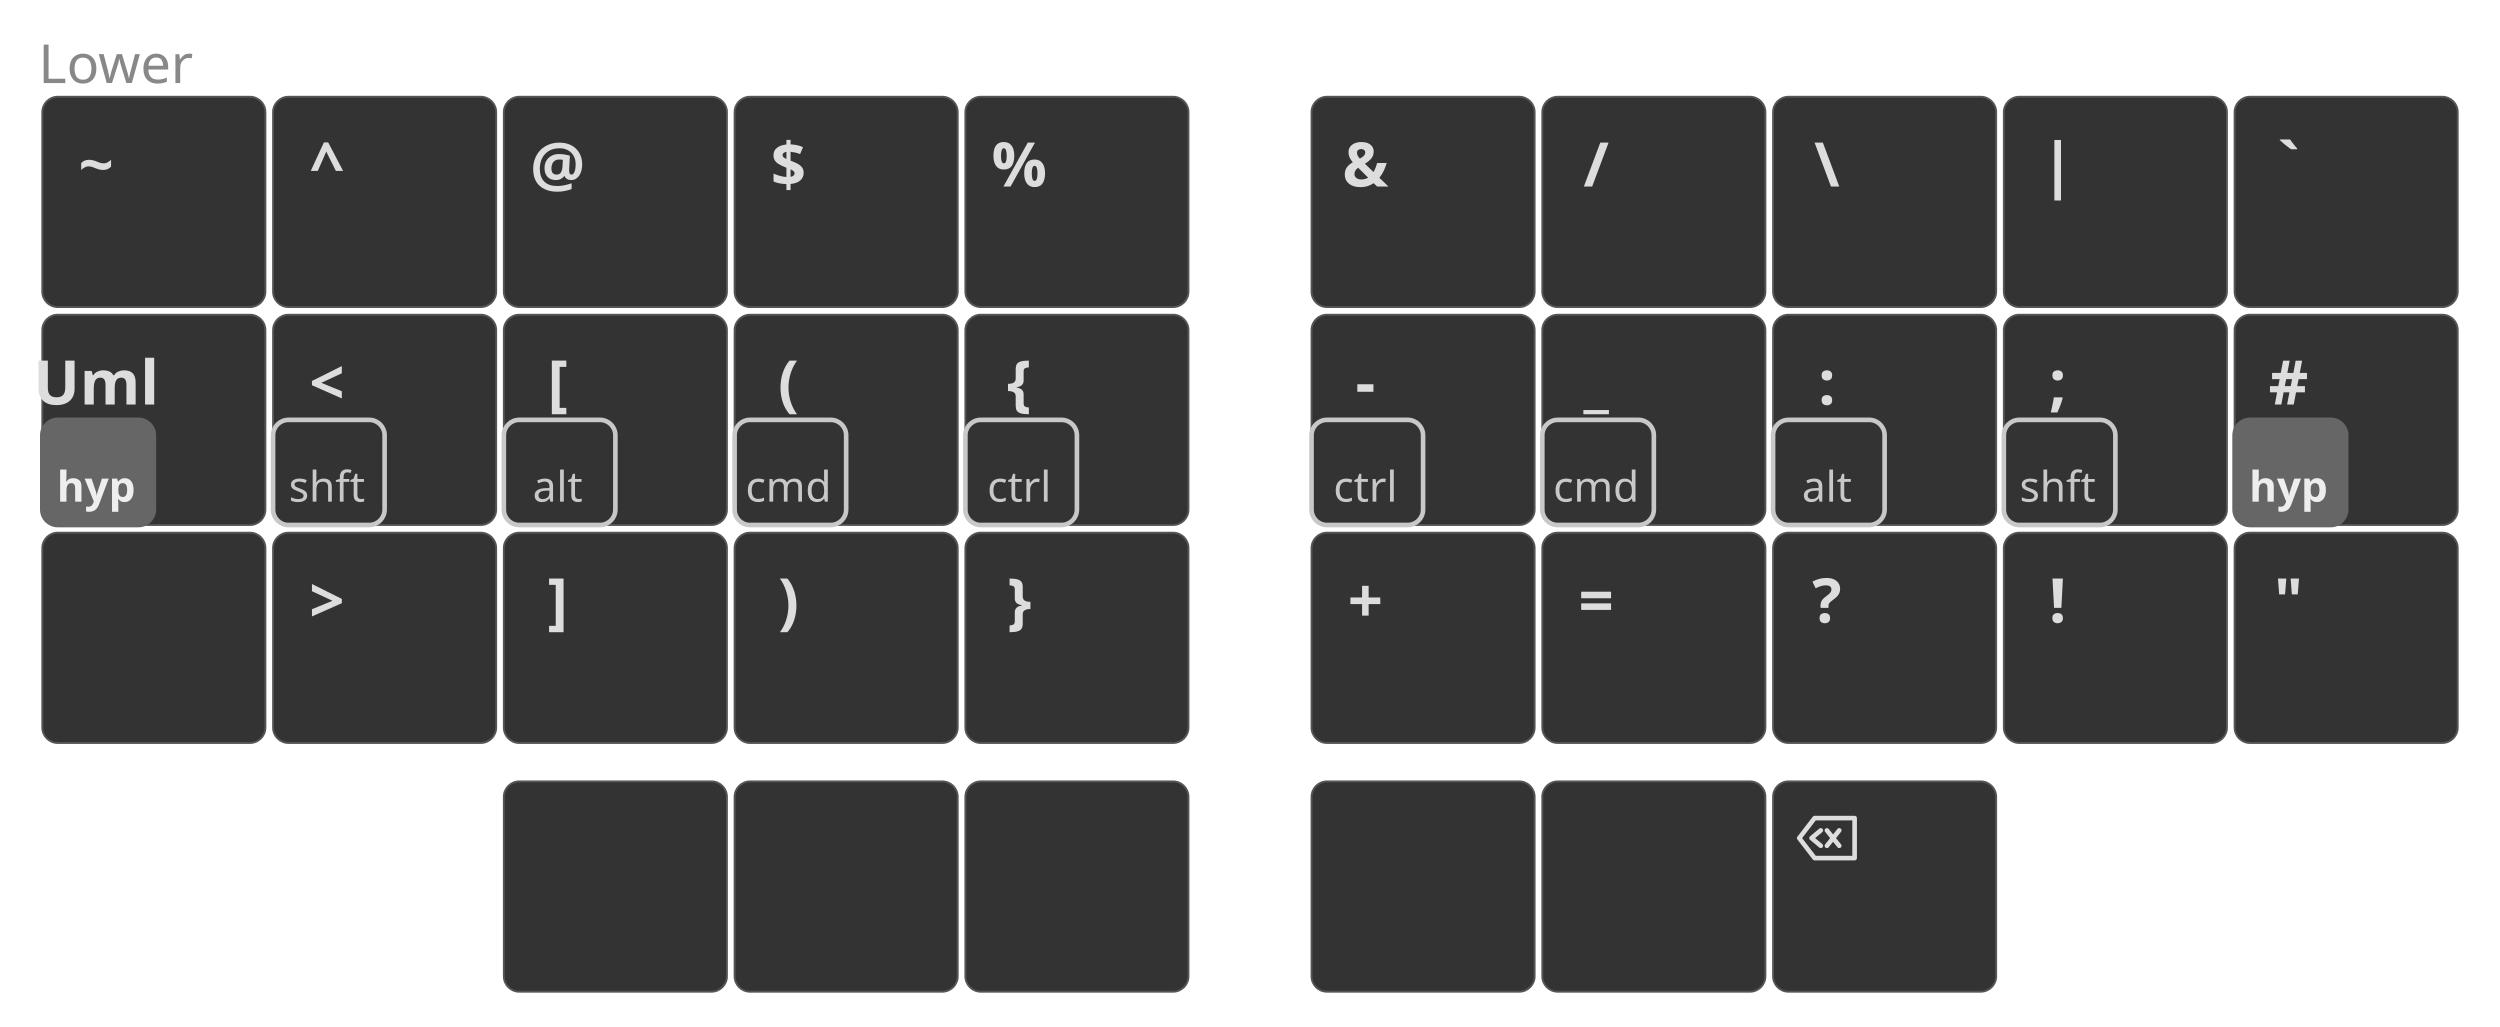
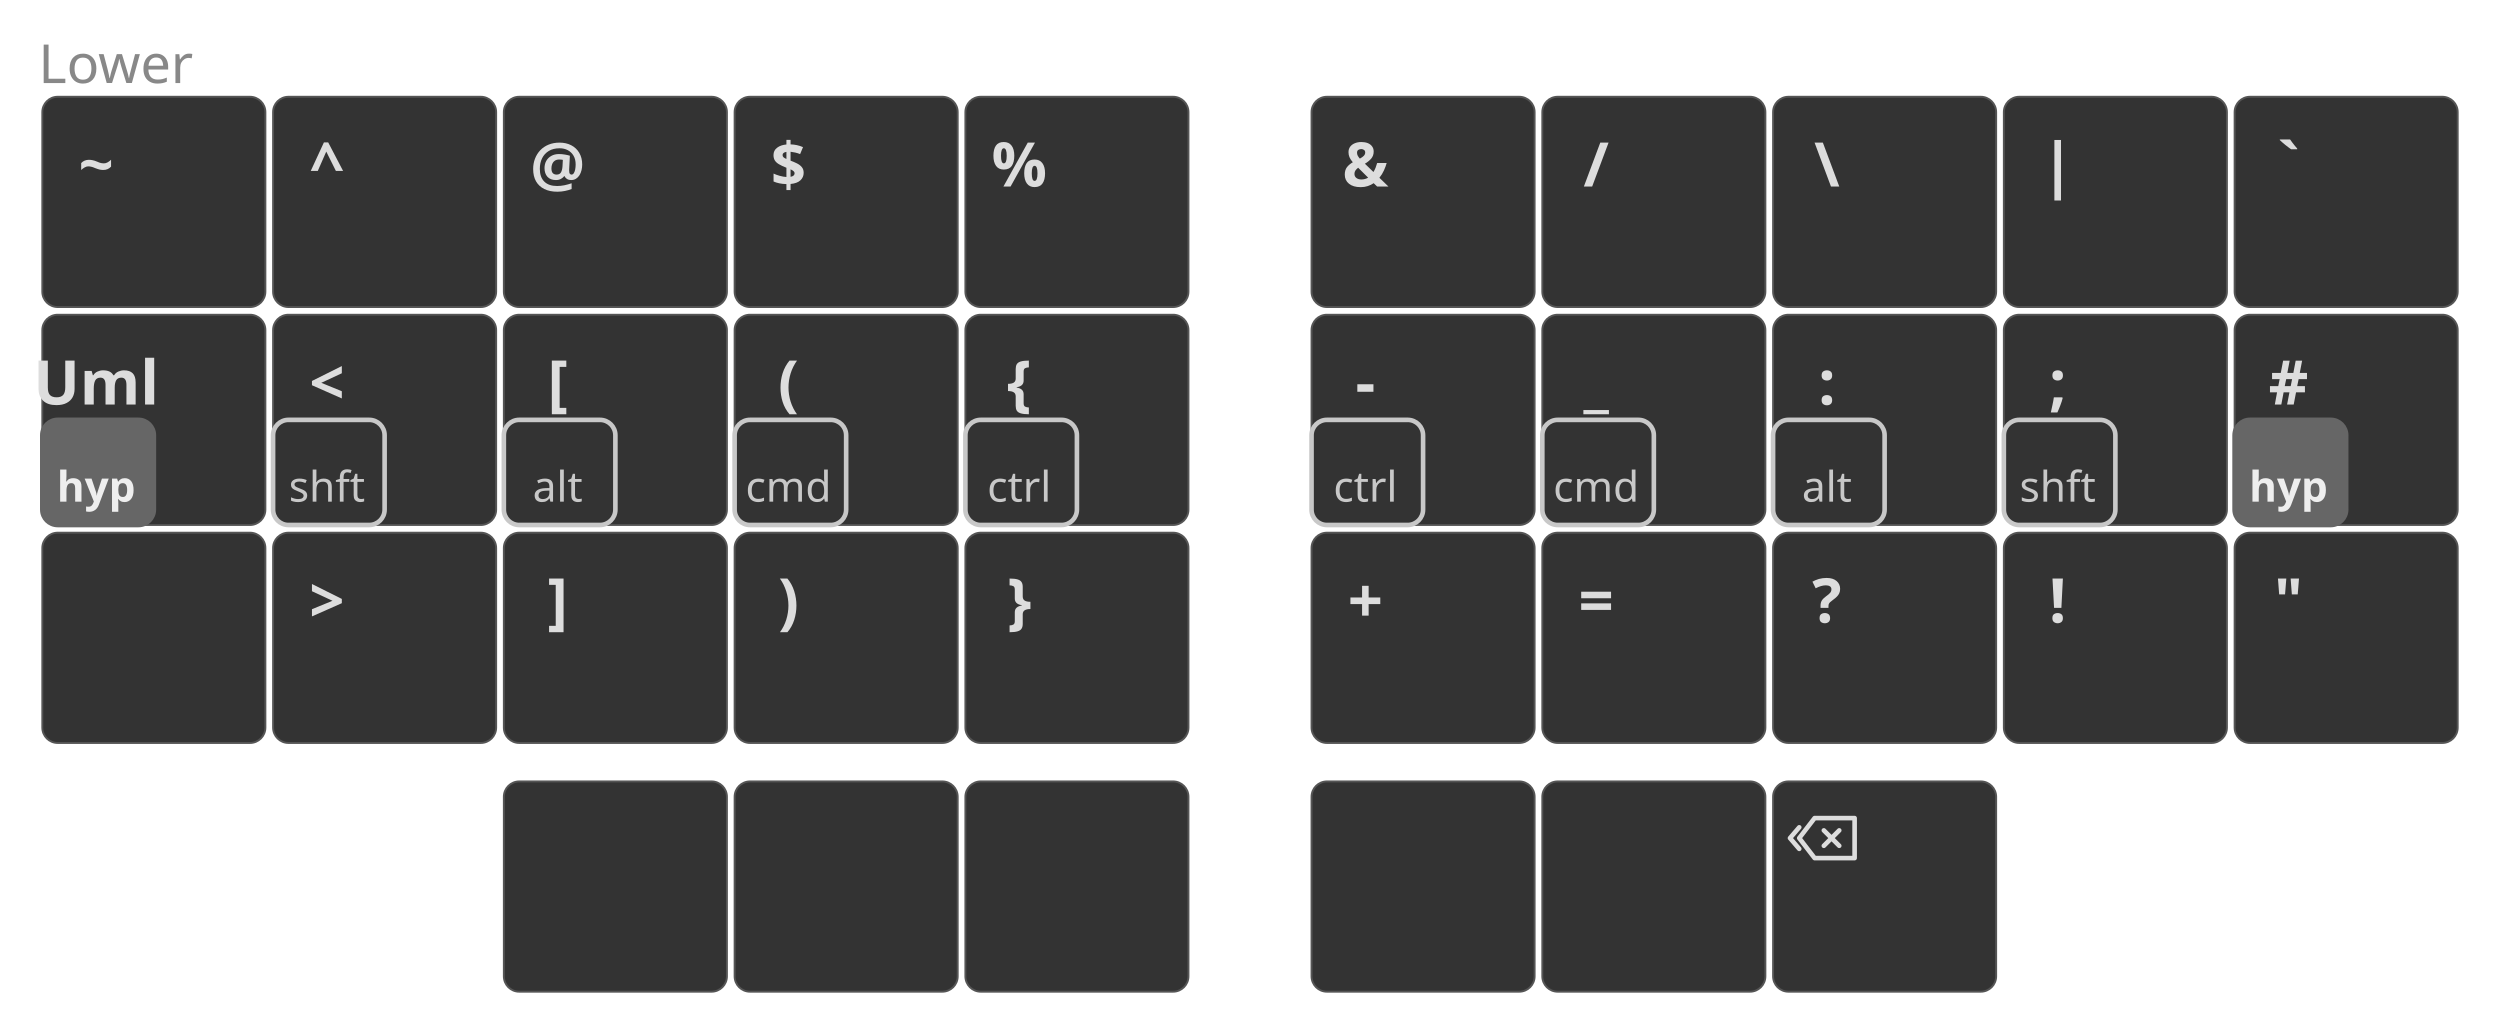
<svg xmlns="http://www.w3.org/2000/svg" class="keymap" width="650" height="267" viewBox="-10 -24 650.0 266.68">
  <style>svg.keymap { background: #1e1e2e; font-family: sans-serif; }
    rect.keycap { fill: #333333; stroke: #555555; stroke-width: 0.5px; }
    text { fill: #c8c8c8; text-anchor: middle; dominant-baseline: central; }
    text.base { font-size: 16px; font-weight: 600; fill: #dddddd; }
    text.hold { font-size: 11px; }
    text.sym { font-size: 13px; fill: #9999ff; }
    text.num { font-size: 13px; fill: #ee9944; }
    text.sticky { font-size: 12px; font-weight: 600; }
    use.glyph { fill: none; stroke: #c8c8c8; stroke-width: 2.5px;
                stroke-linecap: round; stroke-linejoin: round; }
    use.glyph.base { stroke: #dddddd; stroke-width: 3px; }
    use.glyph.sym { stroke: #9999ff; }
    use.glyph.num { stroke: #ee9944; }
    rect.hold-box { stroke-width: 1.2px; }
    rect.hold-box.tap-preferred.mod { fill: none; stroke: #c8c8c8; }
    rect.hold-box.tap-preferred.sym { fill: none; stroke: #9999ff; }
    rect.hold-box.tap-preferred.nav { fill: none; stroke: #ee9944; }
    rect.hold-box.hold-preferred.mod { fill: #666666; stroke: #666666; }
    rect.hold-box.hold-preferred.sym { fill: #6666bb; stroke: #6666bb; }
    rect.hold-box.hold-preferred.nav { fill: #aa7755; stroke: #aa7755; }
    rect.hold-box.sticky.mod { fill: #666666; stroke: #666666; }
    rect.hold-box.sticky.sym { fill: #6666bb; stroke: #6666bb; }
    rect.hold-box.sticky.nav { fill: #aa7755; stroke: #aa7755; }
    text.hold.hold-preferred.mod, text.sticky.mod { fill: #eeeeee; font-weight: 700; }
    text.hold.hold-preferred.sym, text.sticky.sym,
    text.hold.hold-preferred.nav, text.sticky.nav { fill: #1a1a1a; font-weight: 700; }
    text.hold.tap-preferred { fill: #c8c8c8; }
    text.title { font-size: 14px; fill: #888888; text-anchor: start; }</style>
  <defs>
    <path id="glyph_backspace" class="symbol" transform="scale(0.4) translate(-24,-30)" d="M22,19l10,10 M22,29l10-10 M6,24l10,13h26v-26h-26z" />
-     <path id="glyph_delete-word" class="symbol" transform="scale(0.4) translate(-24,-30)" d="M6,24l10,13h26v-26h-26z M20,19l-6,5l6,5 M32,19l-8,10 M32,29l-8-10" />
+     <path id="glyph_delete-word" class="symbol" transform="scale(0.4) translate(-24,-30)" d="M22,19l10,10 M22,29l10-10 M6,24l10,13h26v-26h-26z M6,17l-6,7,6,7" />
    <path id="glyph_return" class="symbol" transform="scale(0.4) translate(-24,-30)" d="M42,13V27H6 m8-8l-8,8l8,8" />
    <path id="glyph_space" class="symbol" transform="scale(0.4) translate(-24,-30)" d="M42,24V32H6V24" />
    <path id="glyph_escape" class="symbol" transform="scale(0.4) translate(-24,-30)" d="M24,24l-18-18 m0,10v-10h10 M24,6A18,18,0,1,1,6,24" />
    <path id="glyph_up" class="symbol" transform="scale(0.4) translate(-24,-30)" d="M24,42v-36 m-8,6l8-8l8,8" />
    <path id="glyph_down" class="symbol" transform="scale(0.4) translate(-24,-30)" d="M24,6v36 m-8,-6l8,8l8-8" />
    <path id="glyph_left" class="symbol" transform="scale(0.4) translate(-24,-30)" d="M42,24h-36 m6-8l-8,8l8,8" />
    <path id="glyph_right" class="symbol" transform="scale(0.4) translate(-24,-30)" d="M6,24h36 m-6-8l8,8l-8,8" />
    <path id="glyph_tab" class="symbol" transform="scale(0.4) translate(-24,-30)" d="M6,24h27 m-6-8l8,8l-8,8 M42,12V36" />
    <path id="glyph_btab" class="symbol" transform="scale(0.4) translate(-24,-30)" d="M42,24h-27 m6-8l-8,8l8,8 M6,12V36" />
    <path id="glyph_home" class="symbol" transform="scale(0.4) translate(-24,-30)" d="M42,42l-28-28 m0,10v-10h10 m8-8h-26v26" />
    <path id="glyph_end" class="symbol" transform="scale(0.4) translate(-24,-30)" d="M6,6l28,28 m0-10v10h-10 m-8,8h26v-26" />
    <path id="glyph_word-right" class="symbol" transform="scale(0.4) translate(-24,-30)" d="M8,13l10,11-10,11 M24,13l10,11-10,11" />
    <path id="glyph_word-left" class="symbol" transform="scale(0.4) translate(-24,-30)" d="M40,13l-10,11,10,11 M24,13l-10,11,10,11" />
    <path id="glyph_hist-fwd" class="symbol" transform="scale(0.4) translate(-24,-30)" d="M10,32A16,14,0,1,0,36,18 m-2,-8l2,8l-8,2" />
    <path id="glyph_hist-back" class="symbol" transform="scale(0.4) translate(-24,-30)" d="M38,32A16,14,0,1,1,12,18 m2,-8l-2,8l8,2" />
  </defs>
  <text class="title" x="0" y="-8">Lower</text>
  <g transform="translate(0.00,0.00)">
    <rect class="keycap" x="1.0" y="1.0" width="58.0" height="54.67" rx="4.0" ry="4.0" />
    <text class="base" x="15.0" y="18.134">~</text>
  </g>
  <g transform="translate(60.00,0.00)">
    <rect class="keycap" x="1.0" y="1.0" width="58.0" height="54.67" rx="4.0" ry="4.0" />
    <text class="base" x="15.0" y="18.134">^</text>
  </g>
  <g transform="translate(120.00,0.00)">
    <rect class="keycap" x="1.0" y="1.0" width="58.0" height="54.67" rx="4.0" ry="4.0" />
    <text class="base" x="15.0" y="18.134">@</text>
  </g>
  <g transform="translate(180.00,0.00)">
    <rect class="keycap" x="1.0" y="1.0" width="58.0" height="54.67" rx="4.0" ry="4.0" />
    <text class="base" x="15.0" y="18.134">$</text>
  </g>
  <g transform="translate(240.00,0.00)">
    <rect class="keycap" x="1.0" y="1.0" width="58.0" height="54.67" rx="4.0" ry="4.0" />
    <text class="base" x="15.0" y="18.134">%</text>
  </g>
  <g transform="translate(330.00,0.00)">
    <rect class="keycap" x="1.0" y="1.0" width="58.0" height="54.67" rx="4.0" ry="4.0" />
    <text class="base" x="15.0" y="18.134">&amp;</text>
  </g>
  <g transform="translate(390.00,0.00)">
    <rect class="keycap" x="1.0" y="1.0" width="58.0" height="54.67" rx="4.0" ry="4.0" />
    <text class="base" x="15.0" y="18.134">/</text>
  </g>
  <g transform="translate(450.00,0.00)">
    <rect class="keycap" x="1.0" y="1.0" width="58.0" height="54.67" rx="4.0" ry="4.0" />
    <text class="base" x="15.0" y="18.134">\</text>
  </g>
  <g transform="translate(510.00,0.00)">
    <rect class="keycap" x="1.0" y="1.0" width="58.0" height="54.67" rx="4.0" ry="4.0" />
    <text class="base" x="15.0" y="18.134">|</text>
  </g>
  <g transform="translate(570.00,0.00)">
    <rect class="keycap" x="1.0" y="1.0" width="58.0" height="54.67" rx="4.0" ry="4.0" />
    <text class="base" x="15.0" y="18.134">`</text>
  </g>
  <g transform="translate(0.00,56.67)">
    <rect class="keycap" x="1.0" y="1.0" width="58.0" height="54.67" rx="4.0" ry="4.0" />
    <rect class="hold-box hold-preferred mod" x="1.0" y="28.335" width="29.0" height="27.335" rx="4.0" ry="4.0" />
    <text class="base" x="15.0" y="18.134">Uml</text>
    <text class="hold hold-preferred mod" x="15.0" y="45.336">hyp</text>
  </g>
  <g transform="translate(60.00,56.67)">
    <rect class="keycap" x="1.0" y="1.0" width="58.0" height="54.67" rx="4.0" ry="4.0" />
    <rect class="hold-box tap-preferred mod" x="1.0" y="28.335" width="29.0" height="27.335" rx="4.0" ry="4.0" />
    <text class="base" x="15.0" y="18.134">&lt;</text>
    <text class="hold tap-preferred mod" x="15.0" y="45.336">shft</text>
  </g>
  <g transform="translate(120.00,56.67)">
    <rect class="keycap" x="1.0" y="1.0" width="58.0" height="54.67" rx="4.0" ry="4.0" />
    <rect class="hold-box tap-preferred mod" x="1.0" y="28.335" width="29.0" height="27.335" rx="4.0" ry="4.0" />
    <text class="base" x="15.0" y="18.134">[</text>
    <text class="hold tap-preferred mod" x="15.0" y="45.336">alt</text>
  </g>
  <g transform="translate(180.00,56.67)">
    <rect class="keycap" x="1.0" y="1.0" width="58.0" height="54.67" rx="4.0" ry="4.0" />
    <rect class="hold-box tap-preferred mod" x="1.0" y="28.335" width="29.0" height="27.335" rx="4.0" ry="4.0" />
    <text class="base" x="15.0" y="18.134">(</text>
    <text class="hold tap-preferred mod" x="15.0" y="45.336">cmd</text>
  </g>
  <g transform="translate(240.00,56.67)">
    <rect class="keycap" x="1.0" y="1.0" width="58.0" height="54.67" rx="4.0" ry="4.0" />
    <rect class="hold-box tap-preferred mod" x="1.0" y="28.335" width="29.0" height="27.335" rx="4.0" ry="4.0" />
    <text class="base" x="15.0" y="18.134">{</text>
    <text class="hold tap-preferred mod" x="15.0" y="45.336">ctrl</text>
  </g>
  <g transform="translate(330.00,56.67)">
    <rect class="keycap" x="1.0" y="1.0" width="58.0" height="54.67" rx="4.0" ry="4.0" />
    <rect class="hold-box tap-preferred mod" x="1.0" y="28.335" width="29.0" height="27.335" rx="4.0" ry="4.0" />
    <text class="base" x="15.0" y="18.134">-</text>
    <text class="hold tap-preferred mod" x="15.0" y="45.336">ctrl</text>
  </g>
  <g transform="translate(390.00,56.67)">
    <rect class="keycap" x="1.0" y="1.0" width="58.0" height="54.67" rx="4.0" ry="4.0" />
    <rect class="hold-box tap-preferred mod" x="1.0" y="28.335" width="29.0" height="27.335" rx="4.0" ry="4.0" />
    <text class="base" x="15.0" y="18.134">_</text>
    <text class="hold tap-preferred mod" x="15.0" y="45.336">cmd</text>
  </g>
  <g transform="translate(450.00,56.67)">
    <rect class="keycap" x="1.0" y="1.0" width="58.0" height="54.67" rx="4.0" ry="4.0" />
    <rect class="hold-box tap-preferred mod" x="1.0" y="28.335" width="29.0" height="27.335" rx="4.0" ry="4.0" />
    <text class="base" x="15.0" y="18.134">:</text>
    <text class="hold tap-preferred mod" x="15.0" y="45.336">alt</text>
  </g>
  <g transform="translate(510.00,56.67)">
    <rect class="keycap" x="1.0" y="1.0" width="58.0" height="54.67" rx="4.0" ry="4.0" />
    <rect class="hold-box tap-preferred mod" x="1.0" y="28.335" width="29.0" height="27.335" rx="4.0" ry="4.0" />
    <text class="base" x="15.0" y="18.134">;</text>
    <text class="hold tap-preferred mod" x="15.0" y="45.336">shft</text>
  </g>
  <g transform="translate(570.00,56.67)">
    <rect class="keycap" x="1.0" y="1.0" width="58.0" height="54.67" rx="4.0" ry="4.0" />
    <rect class="hold-box hold-preferred mod" x="1.0" y="28.335" width="29.0" height="27.335" rx="4.0" ry="4.0" />
    <text class="base" x="15.0" y="18.134">#</text>
    <text class="hold hold-preferred mod" x="15.0" y="45.336">hyp</text>
  </g>
  <g transform="translate(0.00,113.34)">
    <rect class="keycap" x="1.0" y="1.0" width="58.0" height="54.67" rx="4.0" ry="4.0" />
  </g>
  <g transform="translate(60.00,113.34)">
    <rect class="keycap" x="1.0" y="1.0" width="58.0" height="54.67" rx="4.0" ry="4.0" />
    <text class="base" x="15.0" y="18.134">&gt;</text>
  </g>
  <g transform="translate(120.00,113.34)">
    <rect class="keycap" x="1.0" y="1.0" width="58.0" height="54.67" rx="4.0" ry="4.0" />
    <text class="base" x="15.0" y="18.134">]</text>
  </g>
  <g transform="translate(180.00,113.34)">
    <rect class="keycap" x="1.0" y="1.0" width="58.0" height="54.67" rx="4.0" ry="4.0" />
    <text class="base" x="15.0" y="18.134">)</text>
  </g>
  <g transform="translate(240.00,113.34)">
    <rect class="keycap" x="1.0" y="1.0" width="58.0" height="54.67" rx="4.0" ry="4.0" />
    <text class="base" x="15.0" y="18.134">}</text>
  </g>
  <g transform="translate(330.00,113.34)">
    <rect class="keycap" x="1.0" y="1.0" width="58.0" height="54.67" rx="4.0" ry="4.0" />
    <text class="base" x="15.0" y="18.134">+</text>
  </g>
  <g transform="translate(390.00,113.34)">
    <rect class="keycap" x="1.0" y="1.0" width="58.0" height="54.67" rx="4.0" ry="4.0" />
    <text class="base" x="15.0" y="18.134">=</text>
  </g>
  <g transform="translate(450.00,113.34)">
    <rect class="keycap" x="1.0" y="1.0" width="58.0" height="54.67" rx="4.0" ry="4.0" />
    <text class="base" x="15.0" y="18.134">?</text>
  </g>
  <g transform="translate(510.00,113.34)">
    <rect class="keycap" x="1.0" y="1.0" width="58.0" height="54.67" rx="4.0" ry="4.0" />
    <text class="base" x="15.0" y="18.134">!</text>
  </g>
  <g transform="translate(570.00,113.34)">
    <rect class="keycap" x="1.0" y="1.0" width="58.0" height="54.67" rx="4.0" ry="4.0" />
    <text class="base" x="15.0" y="18.134">"</text>
  </g>
  <g transform="translate(120.00,178.01)">
    <rect class="keycap" x="1.0" y="1.0" width="58.0" height="54.67" rx="4.0" ry="4.0" />
  </g>
  <g transform="translate(180.00,178.01)">
    <rect class="keycap" x="1.0" y="1.0" width="58.0" height="54.67" rx="4.0" ry="4.0" />
  </g>
  <g transform="translate(240.00,178.01)">
    <rect class="keycap" x="1.0" y="1.0" width="58.0" height="54.67" rx="4.0" ry="4.0" />
  </g>
  <g transform="translate(330.00,178.01)">
    <rect class="keycap" x="1.0" y="1.0" width="58.0" height="54.67" rx="4.0" ry="4.0" />
  </g>
  <g transform="translate(390.00,178.01)">
    <rect class="keycap" x="1.0" y="1.0" width="58.0" height="54.67" rx="4.0" ry="4.0" />
  </g>
  <g transform="translate(450.00,178.01)">
    <rect class="keycap" x="1.0" y="1.0" width="58.0" height="54.67" rx="4.0" ry="4.0" />
    <use class="glyph base" href="#glyph_delete-word" x="15.0" y="18.134" />
  </g>
</svg>
